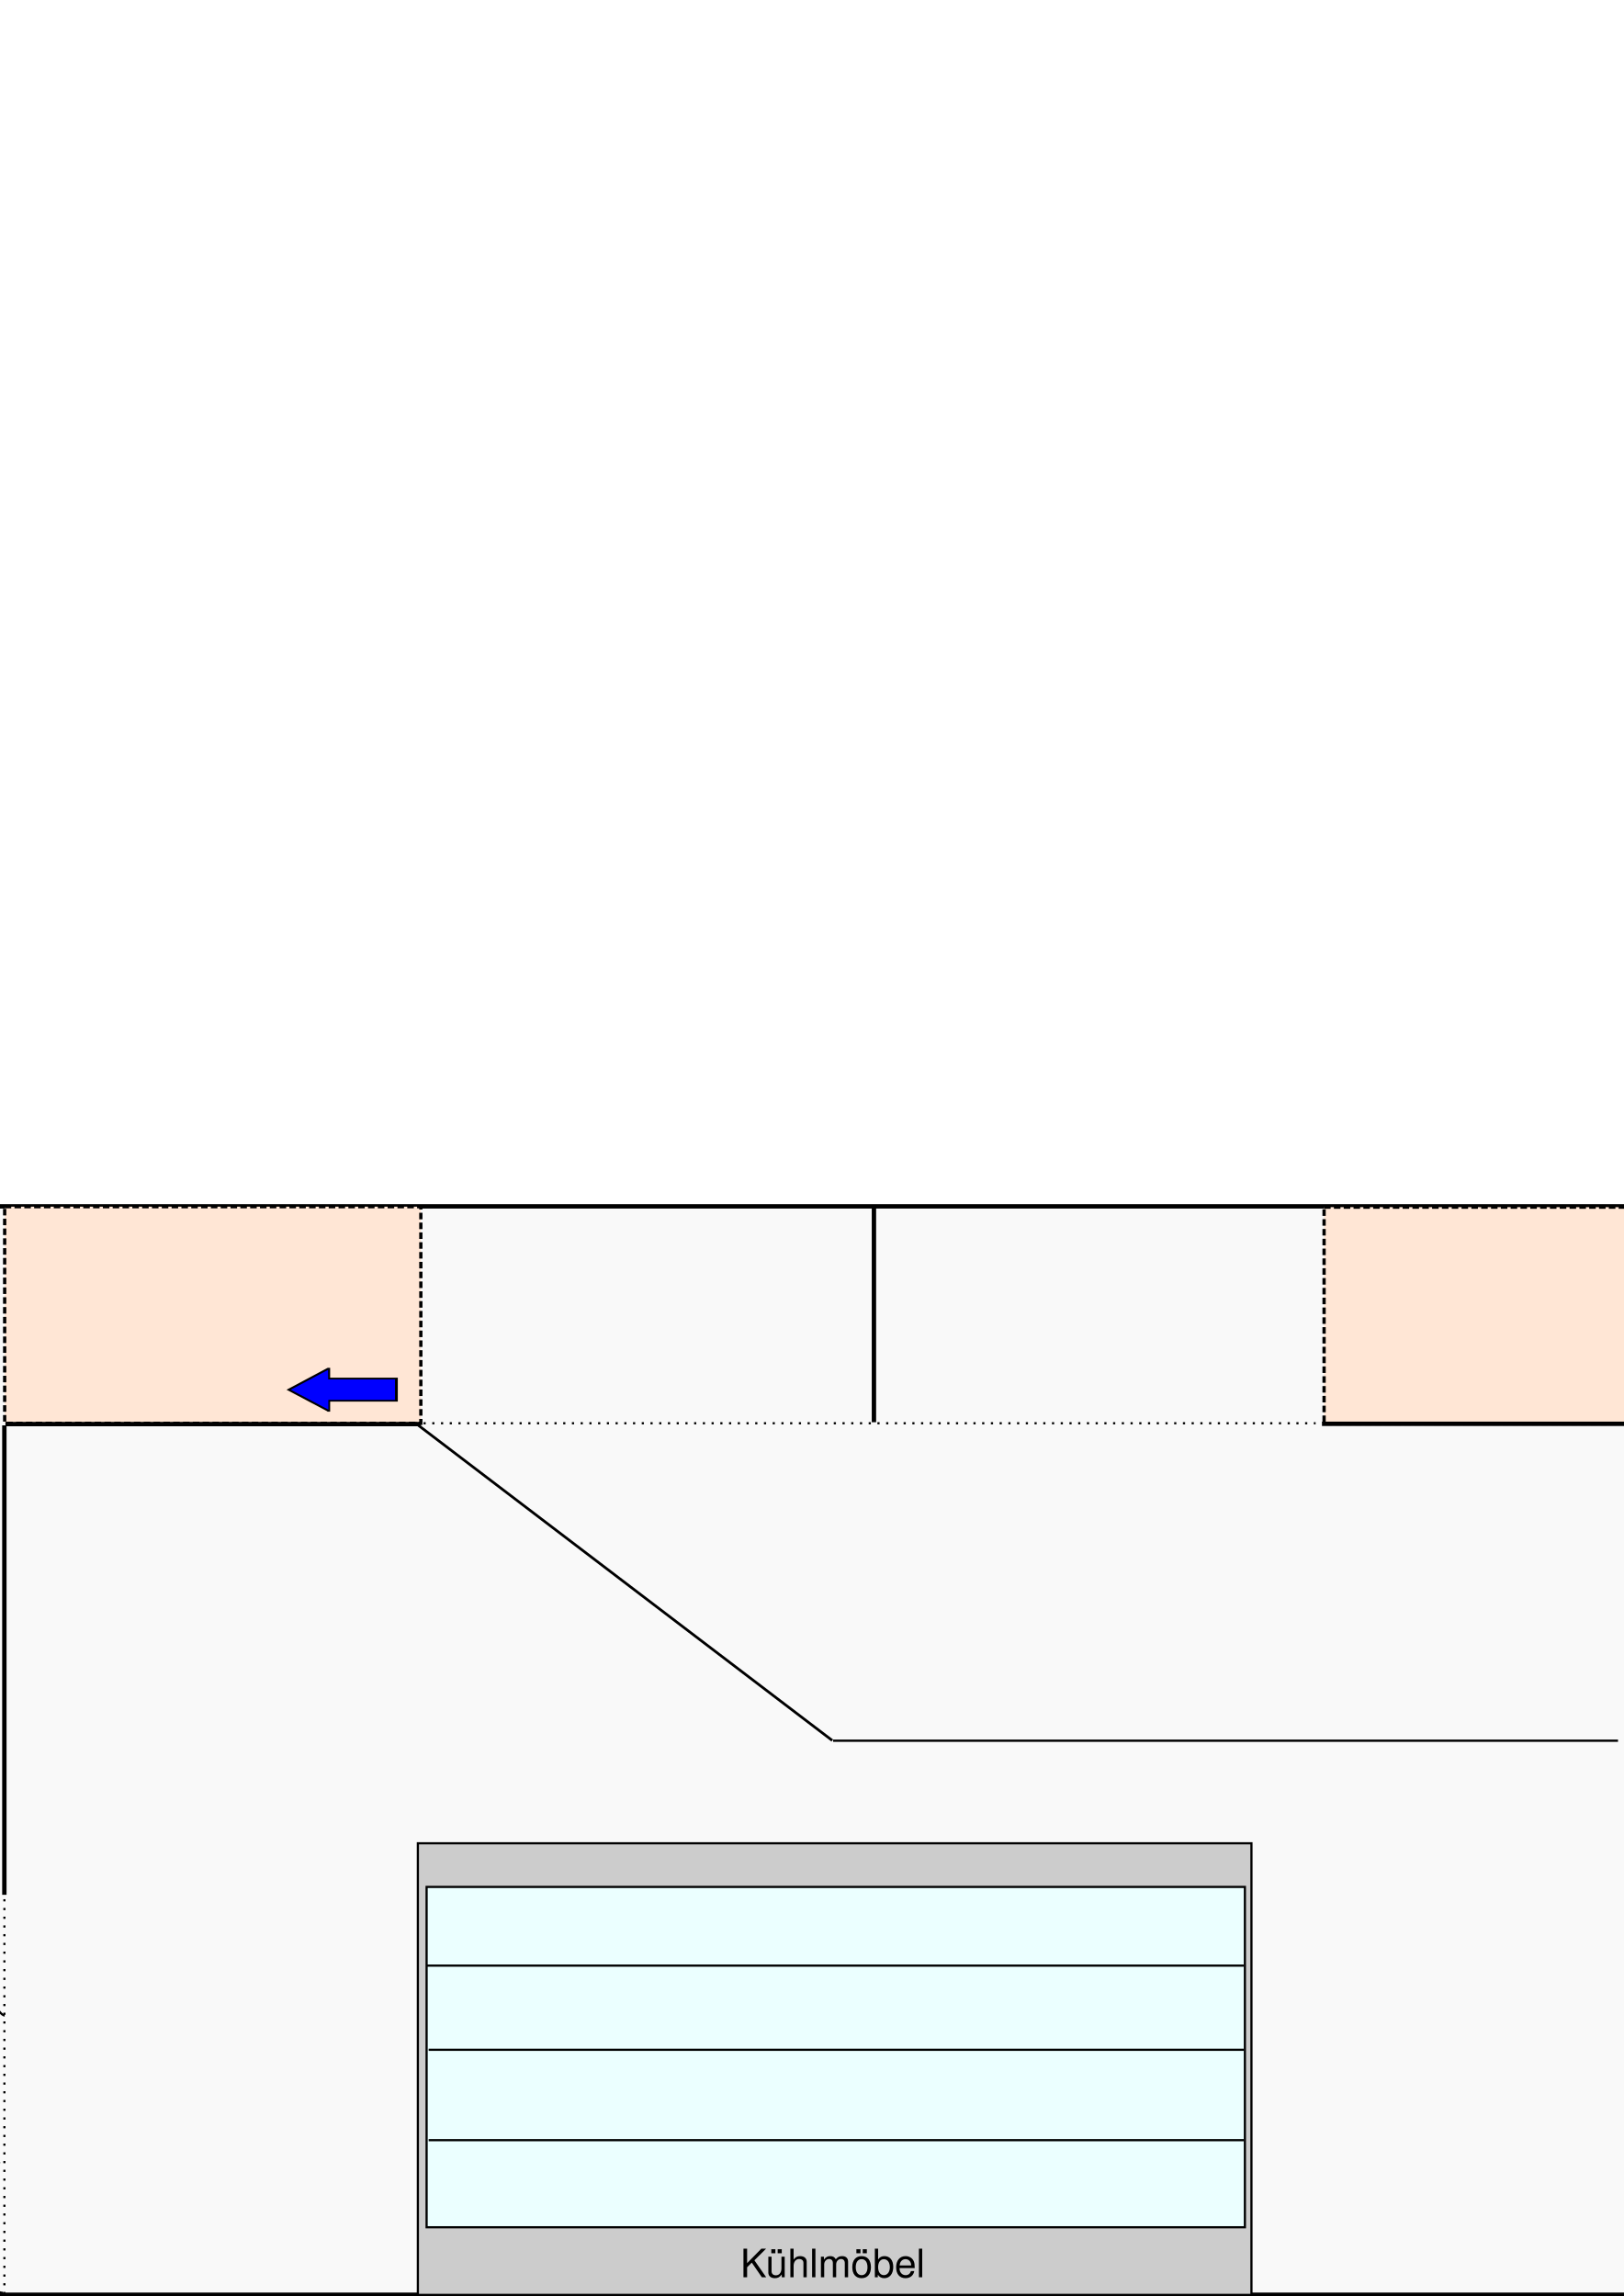
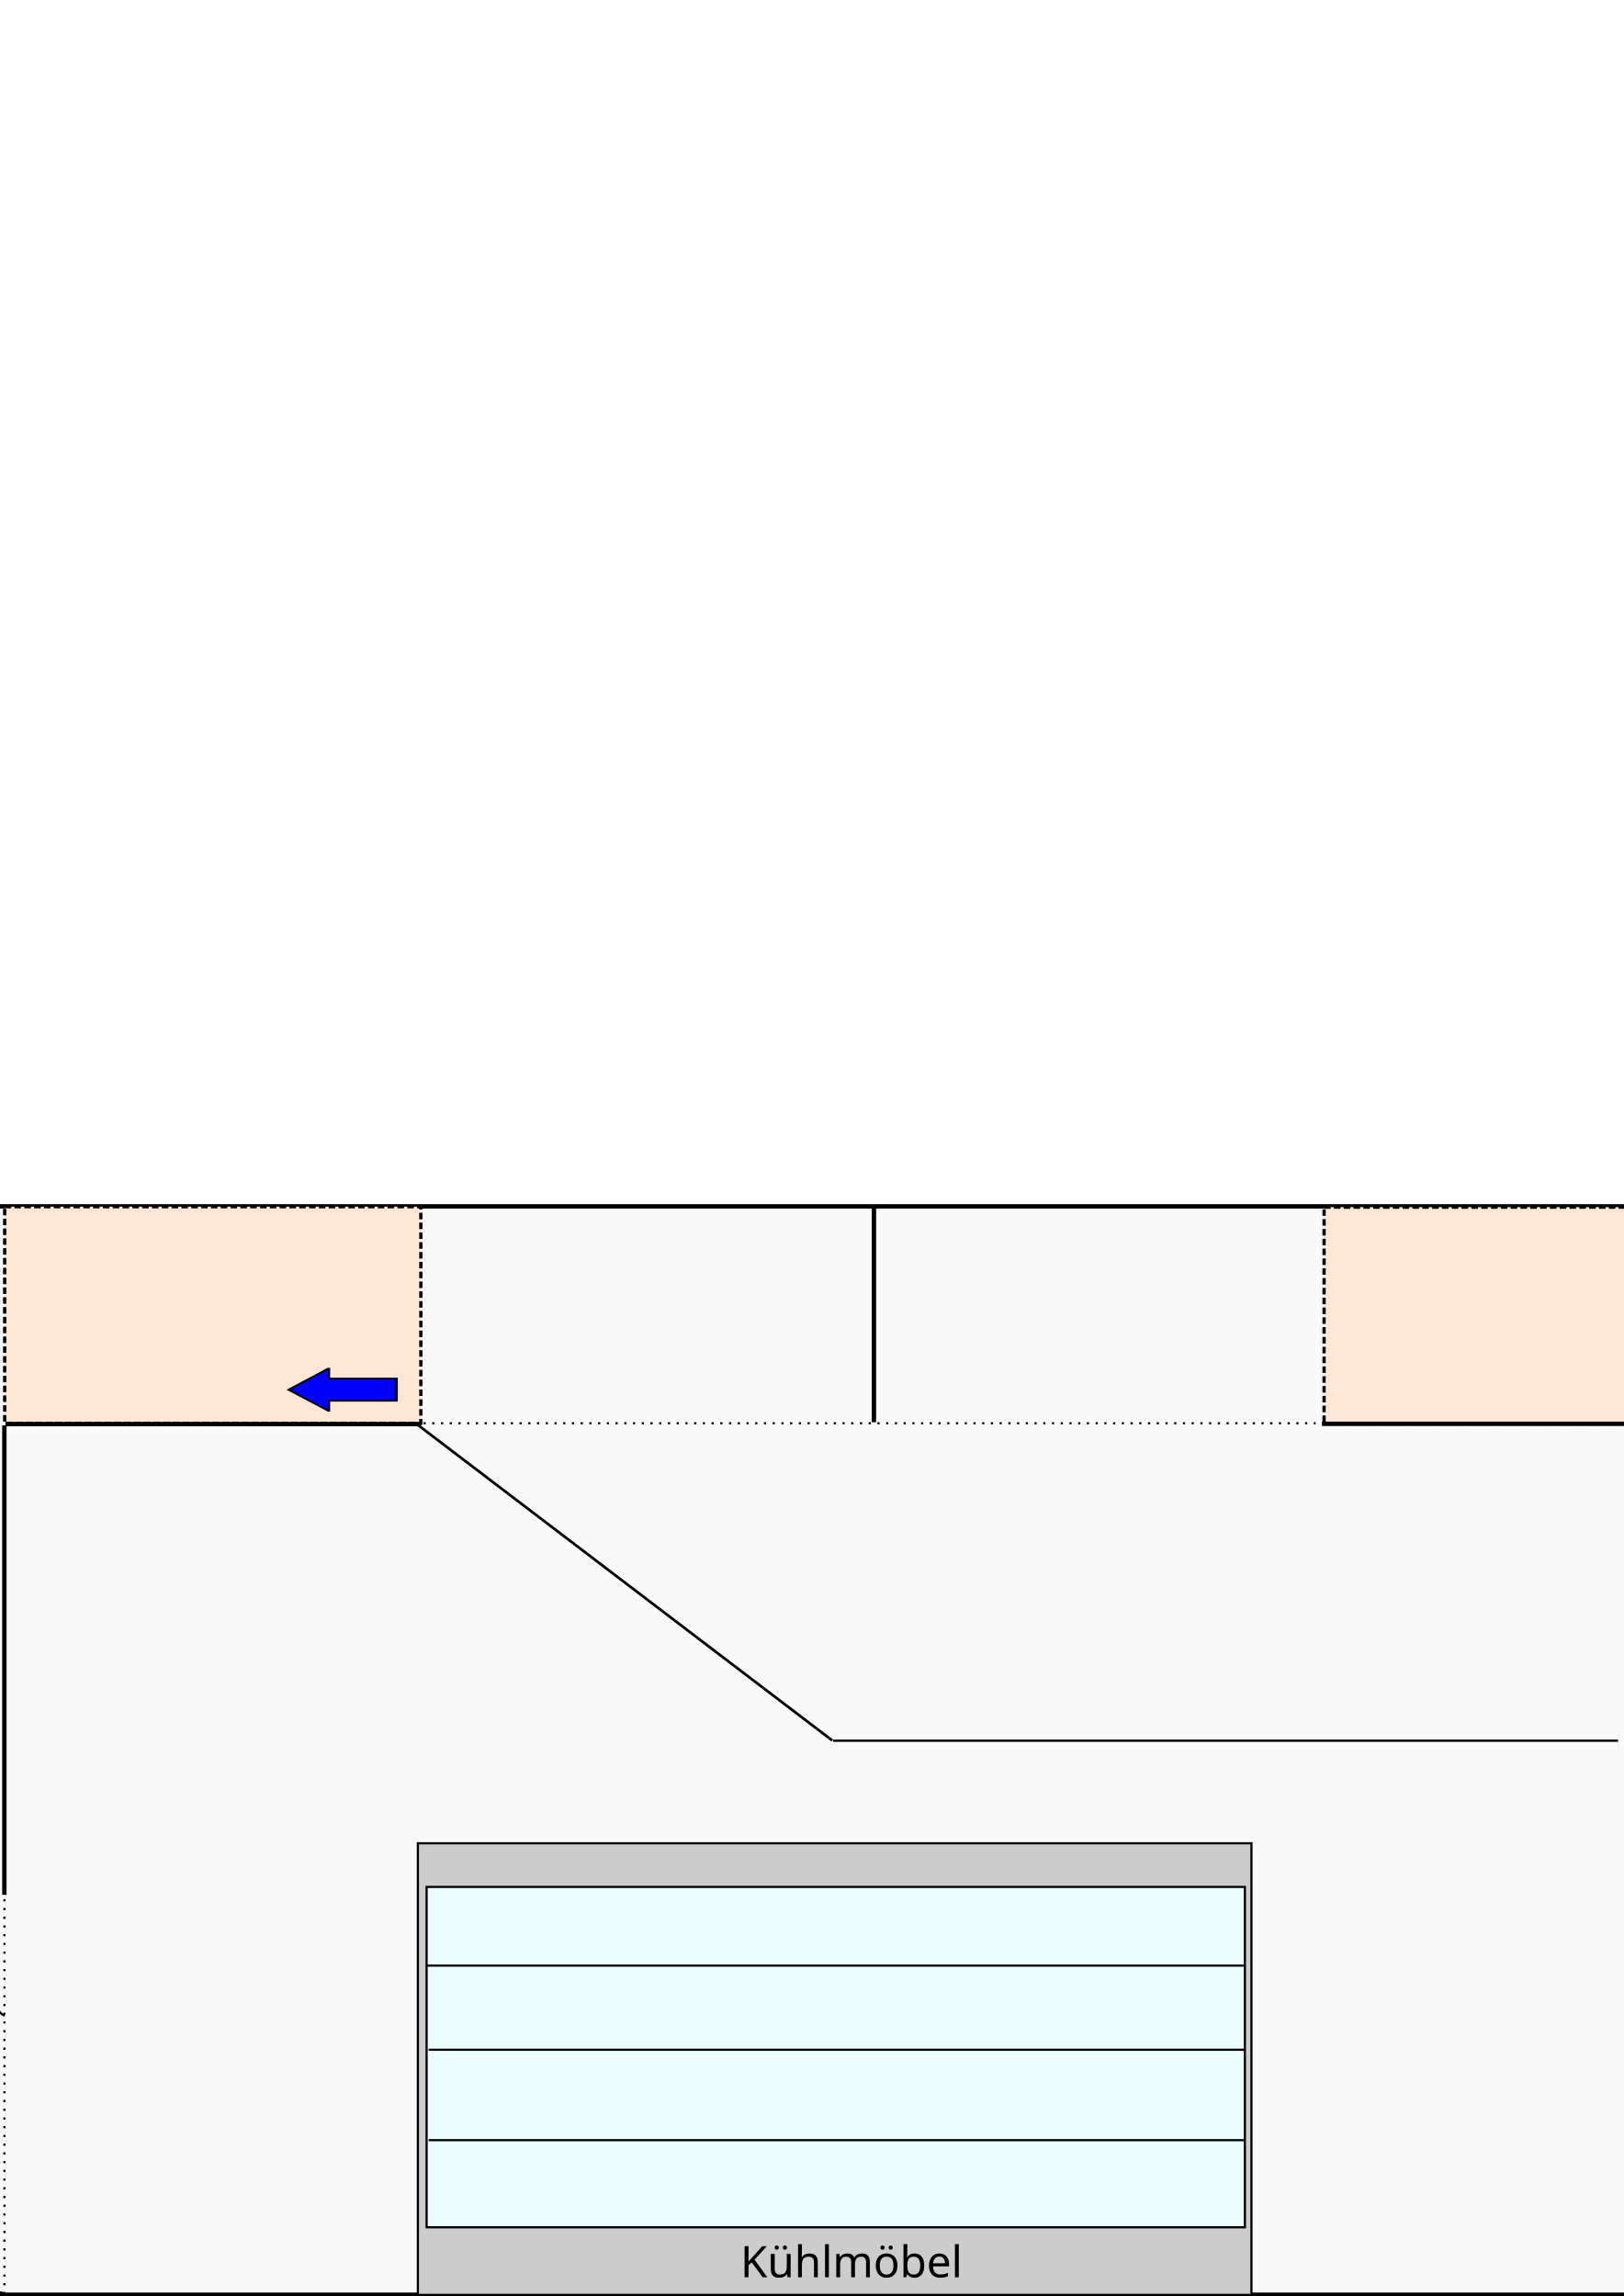
<svg xmlns="http://www.w3.org/2000/svg" xmlns:ns1="http://www.openswatchbook.org/uri/2009/osb" width="744.094" height="1052.362" id="svg3831" version="1.1">
  <defs id="defs3833">
    <marker orient="auto" refY="0.0" refX="0.0" id="Arrow1Lend" style="overflow:visible;">
      <path id="path4236" d="M 0.0,0.0 L 5.0,-5.0 L -12.5,0.0 L 5.0,5.0 L 0.0,0.0 z " style="fill-rule:evenodd;stroke:#000000;stroke-width:1.0pt;marker-start:none;" transform="scale(0.8) rotate(180) translate(12.5,0)" />
    </marker>
    <linearGradient id="linearGradient5849" ns1:paint="solid">
      <stop style="stop-color:#f00000;stop-opacity:1;" offset="0" id="stop5851" />
    </linearGradient>
  </defs>
  <g id="layer1" style="opacity:1">
    <rect style="fill:#4d4d4d;stroke:#ff2a2a;stroke-width:1;stroke-miterlimit:4;stroke-dasharray:1, 3;stroke-dashoffset:0" id="rect4044" width="775.797" height="387.899" x="17.173" y="663.453" rx="2.7683202e-017" ry="4.4409186e-016" />
    <rect style="fill:#f2f2f2;stroke:#ff2a2a;stroke-width:1;stroke-miterlimit:4;stroke-dasharray:1, 3;stroke-dashoffset:0" id="rect4042" width="789.939" height="395.98" x="4.041" y="654.362" rx="2.7683202e-017" ry="4.4409186e-016" />
    <rect style="fill:#f9f9f9;stroke:#000000;stroke-width:2;stroke-miterlimit:4;stroke-dasharray:none" id="rect4378" width="948.859" height="498.859" x="-74.43" y="552.933" rx="2.7683202e-017" ry="4.4409186e-016" />
    <path style="fill:none;stroke:#000000;stroke-width:1px;stroke-linecap:butt;stroke-linejoin:miter;stroke-opacity:1" d="m -74.286,652.362 c 0,398.571 75.714,398.571 75.714,398.571" id="path4386" />
    <path style="fill:none;stroke:#000000;stroke-width:1px;stroke-linecap:butt;stroke-linejoin:miter;stroke-opacity:1" d="M -49.281,653.791 C -51.556,973.791 0,991.648 0,991.648" id="path4392" />
    <path style="fill:none;stroke:#000000;stroke-width:1px;stroke-linecap:butt;stroke-linejoin:miter;stroke-opacity:1" d="m -20.714,653.791 c -2.143,271.429 22.857,270 22.857,270" id="path4394" />
    <path style="fill:none;stroke:#000000;stroke-width:1px;stroke-linecap:butt;stroke-linejoin:miter;stroke-opacity:1" d="m 874.857,652.608 c 0,398.571 -75.714,398.571 -75.714,398.571" id="path4386-4" />
    <path style="fill:none;stroke:#000000;stroke-width:1px;stroke-linecap:butt;stroke-linejoin:miter;stroke-opacity:1" d="m 849.853,654.036 c 2.275,320 -49.281,337.857 -49.281,337.857" id="path4392-0" />
    <path style="fill:none;stroke:#000000;stroke-width:1px;stroke-linecap:butt;stroke-linejoin:miter;stroke-opacity:1" d="m 821.286,654.036 c 2.143,271.429 -22.857,270 -22.857,270" id="path4394-9" />
    <path style="fill:none;stroke:#000000;stroke-width:2;stroke-linecap:butt;stroke-linejoin:miter;stroke-miterlimit:4;stroke-opacity:1;stroke-dasharray:none" d="M 2,653.307 2,868.474" id="path3964" />
    <rect style="fill:#ffe6d5;stroke:#000000;stroke-width:1.5;stroke-miterlimit:4;stroke-dasharray:3,1.5;stroke-dashoffset:0" id="rect4432" width="190.714" height="99.286" x="2.143" y="553.076" rx="2.7683204e-017" ry="4.4409186e-016" />
-     <flowRoot xml:space="preserve" id="flowRoot3011" style="fill:black;stroke:none;stroke-opacity:1;stroke-width:1px;stroke-linejoin:miter;stroke-linecap:butt;fill-opacity:1;font-family:Helvetica;font-style:normal;font-weight:normal;font-size:40px;line-height:125%;letter-spacing:0px;word-spacing:0px;-inkscape-font-specification:Helvetica;font-stretch:normal;font-variant:normal">
+     <flowRoot xml:space="preserve" id="flowRoot3011" style="font-style:normal;font-variant:normal;font-weight:normal;font-stretch:normal;line-height:0.01%;font-family:Helvetica;-inkscape-font-specification:Helvetica;letter-spacing:0px;word-spacing:0px;fill:#000000;fill-opacity:1;stroke:none;stroke-width:1px;stroke-linecap:butt;stroke-linejoin:miter;stroke-opacity:1">
      <flowRegion id="flowRegion3013">
-         <rect id="rect3015" width="192.143" height="99.286" x="1.429" y="553.791" style="-inkscape-font-specification:Helvetica;font-family:Helvetica;font-weight:normal;font-style:normal;font-stretch:normal;font-variant:normal" />
+         <rect id="rect3015" width="192.143" height="99.286" x="1.429" y="553.791" style="font-style:normal;font-variant:normal;font-weight:normal;font-stretch:normal;font-family:Helvetica;-inkscape-font-specification:Helvetica" />
      </flowRegion>
-       <flowPara id="flowPara3017" />
+       <flowPara id="flowPara3017" style="font-size:40px;line-height:1.25"> </flowPara>
    </flowRoot>
-     <flowRoot xml:space="preserve" id="flowRoot3019" style="font-size:11px;font-style:normal;font-variant:normal;font-weight:normal;font-stretch:normal;line-height:125%;letter-spacing:0px;word-spacing:0px;fill:#000000;fill-opacity:1;stroke:none;font-family:Helvetica;-inkscape-font-specification:Helvetica" transform="translate(21.42857,5)">
-       <flowRegion id="flowRegion3021">
-         <rect id="rect3023" width="187.857" height="97.143" x="3.571" y="554.505" style="font-size:11px;font-style:normal;font-variant:normal;font-weight:normal;font-stretch:normal;font-family:Helvetica;-inkscape-font-specification:Helvetica" />
+     <flowRoot xml:space="preserve" id="flowRoot3019" style="font-style:normal;font-variant:normal;font-weight:normal;font-stretch:normal;line-height:90%;font-family:Utopia;-inkscape-font-specification:Utopia;text-align:center;letter-spacing:0px;word-spacing:0px;text-anchor:middle;fill:#000000;fill-opacity:1;stroke:none;" transform="translate(9.428571,5)">
+       <flowRegion id="flowRegion3021" style="line-height:90%;text-align:center;text-anchor:middle;-inkscape-font-specification:Utopia;font-family:Utopia;font-weight:normal;font-style:normal;font-stretch:normal;font-variant:normal;">
+         <rect id="rect3023" width="175.714" height="126.429" x="3.571" y="554.505" style="font-style:normal;font-variant:normal;font-weight:normal;font-stretch:normal;font-size:11px;line-height:90%;font-family:Utopia;-inkscape-font-specification:Utopia;text-align:center;text-anchor:middle;" />
      </flowRegion>
-       <flowPara id="flowPara3040" style="font-size:18px;line-height:100%">Zuluftaufbereitung</flowPara>
-       <flowPara id="flowPara3044" style="font-size:18px;line-height:100%" />
-       <flowPara id="flowPara3046" style="font-size:18px;line-height:100%">Kammer B</flowPara>
-       <flowPara id="flowPara3048" style="font-size:18px;line-height:100%" />
-       <flowPara id="flowPara3050" style="font-size:18px;line-height:113%;fill:#008000;font-weight:bold;-inkscape-font-specification:Helvetica Bold">AN</flowPara>
+       <flowPara id="flowPara3040" style="font-style:normal;font-variant:normal;font-weight:normal;font-stretch:normal;font-size:20px;line-height:90%;font-family:Utopia;-inkscape-font-specification:Utopia;text-align:center;text-anchor:middle;">Klimaanlage</flowPara>
+       <flowPara id="flowPara3044" style="font-style:normal;font-variant:normal;font-weight:normal;font-stretch:normal;font-size:20px;line-height:90%;font-family:Utopia;-inkscape-font-specification:Utopia;text-align:center;text-anchor:middle;"> </flowPara>
+       <flowPara id="flowPara3046" style="font-style:normal;font-variant:normal;font-weight:normal;font-stretch:normal;font-size:20px;line-height:90%;font-family:Utopia;-inkscape-font-specification:Utopia;text-align:center;text-anchor:middle;">Kammer B</flowPara>
+       <flowPara id="flowPara3048" style="font-style:normal;font-variant:normal;font-weight:normal;font-stretch:normal;font-size:20px;line-height:90%;font-family:Utopia;-inkscape-font-specification:Utopia;text-align:center;text-anchor:middle;"> </flowPara>
+       <flowPara id="flowPara3050" style="font-style:normal;font-variant:normal;font-weight:normal;font-stretch:normal;font-size:20px;line-height:90%;font-family:Utopia;-inkscape-font-specification:Utopia;text-align:center;text-anchor:middle;fill:#008000;">AN</flowPara>
    </flowRoot>
-     <flowRoot xml:space="preserve" id="flowRoot3052" style="fill:black;stroke:none;stroke-opacity:1;stroke-width:1px;stroke-linejoin:miter;stroke-linecap:butt;fill-opacity:1;font-family:Sans;font-style:normal;font-weight:normal;font-size:40px;line-height:125%;letter-spacing:0px;word-spacing:0px">
-       <flowRegion id="flowRegion3054">
-         <rect id="rect3056" width="249.286" height="163.571" x="-24.286" y="528.076" />
+     <flowRoot xml:space="preserve" id="flowRoot3052" style="font-style:normal;font-weight:normal;line-height:0.01%;font-family:sans-serif;letter-spacing:0px;word-spacing:0px;fill:#000000;fill-opacity:1;stroke:none;stroke-width:1px;stroke-linecap:butt;stroke-linejoin:miter;stroke-opacity:1">
+       <flowRegion id="flowRegion3054" style="font-family:sans-serif">
+         <rect id="rect3056" width="249.286" height="163.571" x="-24.286" y="528.076" style="font-family:sans-serif" />
      </flowRegion>
-       <flowPara id="flowPara3058" />
+       <flowPara id="flowPara3058" style="font-size:40px;line-height:1.25;font-family:sans-serif"> </flowPara>
    </flowRoot>
    <rect style="fill:#ffe6d5;stroke:#000000;stroke-width:1.5;stroke-miterlimit:4;stroke-dasharray:3,1.5;stroke-dashoffset:0" id="rect4432-1" width="190.714" height="99.286" x="606.786" y="553.291" rx="2.7683204e-017" ry="4.4409186e-016" />
-     <flowRoot xml:space="preserve" id="flowRoot3019-7" style="font-size:11px;font-style:normal;font-variant:normal;font-weight:normal;font-stretch:normal;line-height:125%;letter-spacing:0px;word-spacing:0px;fill:#000000;fill-opacity:1;stroke:none;font-family:Helvetica;-inkscape-font-specification:Helvetica" transform="translate(626.0714,4.642847)">
-       <flowRegion id="flowRegion3021-4">
-         <rect id="rect3023-0" width="187.857" height="97.143" x="3.571" y="554.505" style="font-size:11px;font-style:normal;font-variant:normal;font-weight:normal;font-stretch:normal;font-family:Helvetica;-inkscape-font-specification:Helvetica" />
+     <flowRoot xml:space="preserve" id="flowRoot3019-7" style="font-style:normal;font-variant:normal;font-weight:normal;font-stretch:normal;line-height:90%;font-family:Utopia;-inkscape-font-specification:Utopia;text-align:center;letter-spacing:0px;word-spacing:0px;text-anchor:middle;fill:#000000;fill-opacity:1;stroke:none;" transform="translate(604.0714,4.642847)">
+       <flowRegion id="flowRegion3021-4" style="line-height:90%;text-align:center;text-anchor:middle;-inkscape-font-specification:Utopia;font-family:Utopia;font-weight:normal;font-style:normal;font-stretch:normal;font-variant:normal;">
+         <rect id="rect3023-0" width="199.286" height="112.857" x="3.571" y="554.505" style="font-style:normal;font-variant:normal;font-weight:normal;font-stretch:normal;font-size:11px;line-height:90%;font-family:Utopia;-inkscape-font-specification:Utopia;text-align:center;text-anchor:middle;" />
      </flowRegion>
-       <flowPara id="flowPara3040-9" style="font-size:18px;line-height:100%">Zuluftaufbereitung</flowPara>
-       <flowPara id="flowPara3044-4" style="font-size:18px;line-height:100%" />
-       <flowPara id="flowPara3046-8" style="font-size:18px;line-height:100%">Kammer A</flowPara>
-       <flowPara id="flowPara3048-8" style="font-size:18px;line-height:100%" />
-       <flowPara id="flowPara3050-2" style="font-size:18px;font-weight:bold;line-height:113%;fill:#d40000;-inkscape-font-specification:Helvetica Bold">AUS</flowPara>
+       <flowPara id="flowPara3040-9" style="font-style:normal;font-variant:normal;font-weight:normal;font-stretch:normal;font-size:20px;line-height:90%;font-family:Utopia;-inkscape-font-specification:Utopia;text-align:center;text-anchor:middle;">Klimaanlage</flowPara>
+       <flowPara id="flowPara3044-4" style="font-style:normal;font-variant:normal;font-weight:normal;font-stretch:normal;font-size:20px;line-height:90%;font-family:Utopia;-inkscape-font-specification:Utopia;text-align:center;text-anchor:middle;"> </flowPara>
+       <flowPara id="flowPara3046-8" style="font-style:normal;font-variant:normal;font-weight:normal;font-stretch:normal;font-size:20px;line-height:90%;font-family:Utopia;-inkscape-font-specification:Utopia;text-align:center;text-anchor:middle;">Kammer A</flowPara>
+       <flowPara id="flowPara3048-8" style="font-style:normal;font-variant:normal;font-weight:normal;font-stretch:normal;font-size:20px;line-height:90%;font-family:Utopia;-inkscape-font-specification:Utopia;text-align:center;text-anchor:middle;"> </flowPara>
+       <flowPara id="flowPara3050-2" style="font-style:normal;font-variant:normal;font-weight:normal;font-stretch:normal;font-size:20px;line-height:90%;font-family:Utopia;-inkscape-font-specification:Utopia;text-align:center;text-anchor:middle;fill:#d40000;">AUS</flowPara>
    </flowRoot>
    <path style="fill:none;stroke:#000000;stroke-width:2;stroke-linecap:butt;stroke-linejoin:miter;stroke-opacity:1;stroke-miterlimit:4;stroke-dasharray:none" d="m 400.5,552.861 0,99.001" id="path3104" />
    <path style="fill:none;stroke:#000000;stroke-width:2;stroke-linecap:butt;stroke-linejoin:miter;stroke-miterlimit:4;stroke-opacity:1;stroke-dasharray:none" d="m 797.01,653.097 0,215.167" id="path3964-1" />
    <path style="fill:none;stroke:#000000;stroke-width:2;stroke-linecap:butt;stroke-linejoin:miter;stroke-miterlimit:4;stroke-opacity:1;stroke-dasharray:none" d="m 192.868,652.719 -190.368,0" id="path3984" />
    <path style="fill:none;stroke:#000000;stroke-width:2;stroke-linecap:butt;stroke-linejoin:miter;stroke-miterlimit:4;stroke-opacity:1;stroke-dasharray:none" d="m 798.194,652.594 -192.381,0" id="path3984-2" />
    <path style="fill:none;stroke:#000000;stroke-width:1;stroke-linecap:butt;stroke-linejoin:miter;stroke-miterlimit:4;stroke-opacity:1;stroke-dasharray:1, 3;stroke-dashoffset:0" d="m 2.02,866.494 0,184.598" id="path4022" />
    <path style="fill:none;stroke:#000000;stroke-width:1;stroke-linecap:butt;stroke-linejoin:miter;stroke-miterlimit:4;stroke-opacity:1;stroke-dasharray:1, 3;stroke-dashoffset:0" d="m 797.01,870.535 0,181.827" id="path4022-7" />
    <rect style="fill:#cccccc;fill-opacity:1;stroke:#000000;stroke-width:0.999;stroke-opacity:1" id="rect5807" width="382.001" height="207.001" x="191.499" y="844.861" ry="4.4409186e-016" rx="2.7683204e-017" />
    <path style="fill:none;stroke:#000000;stroke-width:1.224px;stroke-linecap:butt;stroke-linejoin:miter;stroke-opacity:1" d="M 191.612,653.21 381.414,797.751" id="path5833" />
    <path style="fill:none;stroke:#000000;stroke-width:1.033px;stroke-linecap:butt;stroke-linejoin:miter;stroke-opacity:1" d="m 381.802,797.846 359.683,0" id="path5835" />
    <rect style="fill:#ebffff;fill-opacity:1;stroke:#000000;stroke-opacity:1" id="rect5837" width="375" height="156" x="195.5" y="864.862" rx="5.5511151e-017" />
    <path style="fill:none;stroke:#000000;stroke-width:1px;stroke-linecap:butt;stroke-linejoin:miter;stroke-opacity:1" d="m 195.717,900.934 374.28,0" id="path3106" />
    <path style="fill:none;stroke:#000000;stroke-width:1px;stroke-linecap:butt;stroke-linejoin:miter;stroke-opacity:1" d="m 196.429,939.505 373.57,0" id="path3108" />
    <path style="fill:none;stroke:#000000;stroke-width:1px;stroke-linecap:butt;stroke-linejoin:miter;stroke-opacity:1" d="m 196.429,980.934 373.57,0" id="path3110" />
-     <text xml:space="preserve" style="font-size:18px;font-style:normal;font-variant:normal;font-weight:normal;font-stretch:normal;line-height:125%;letter-spacing:0px;word-spacing:0px;fill:#000000;fill-opacity:1;stroke:none;font-family:Helvetica;-inkscape-font-specification:Helvetica" x="339.286" y="1043.791" id="text3912">
-       <tspan id="tspan3914" x="339.286" y="1043.791">Kühlmöbel</tspan>
+     <text xml:space="preserve" style="font-style:normal;font-variant:normal;font-weight:normal;font-stretch:normal;line-height:0%;font-family:Utopia;-inkscape-font-specification:Utopia;letter-spacing:0px;word-spacing:0px;fill:#000000;fill-opacity:1;stroke:none;" x="339.286" y="1043.791" id="text3912">
+       <tspan id="tspan3914" x="339.286" y="1043.791" style="font-size:20px;line-height:1.25;-inkscape-font-specification:Utopia;font-family:Utopia;font-weight:normal;font-style:normal;font-stretch:normal;font-variant:normal">Kühlmöbel</tspan>
    </text>
    <path style="fill:none;stroke:#000000;stroke-width:1;stroke-linecap:butt;stroke-linejoin:miter;stroke-miterlimit:4;stroke-opacity:1;stroke-dasharray:1, 3;stroke-dashoffset:0" d="m 190.088,652.342 412.825,0" id="path4046" />
    <g id="g4705" style="fill:#0000ff;stroke:#000000;stroke-width:0.779" transform="matrix(1.645951,0,0,1,58.36297,219.5747)">
      <path id="path4696" d="m 56.071,407.362 0,20.089" style="fill:#0000ff;stroke:#000000;stroke-width:0.779px;stroke-linecap:butt;stroke-linejoin:miter;stroke-opacity:1" />
      <path id="path4698" d="m 55.804,422.451 19.107,0 0,-10.179 -17.857,0 -1.25,0" style="fill:#0000ff;stroke:#000000;stroke-width:0.779px;stroke-linecap:butt;stroke-linejoin:miter;stroke-opacity:1" />
      <g transform="translate(0.1785714,0.04464286)" id="g4702" style="fill:#0000ff;stroke:#000000;stroke-width:0.779">
        <path style="fill:#0000ff;stroke:#000000;stroke-width:0.779px;stroke-linecap:butt;stroke-linejoin:miter;stroke-opacity:1" d="m 55.714,407.719 -10.982,9.643 11.071,9.643" id="path4700" />
      </g>
    </g>
  </g>
</svg>
